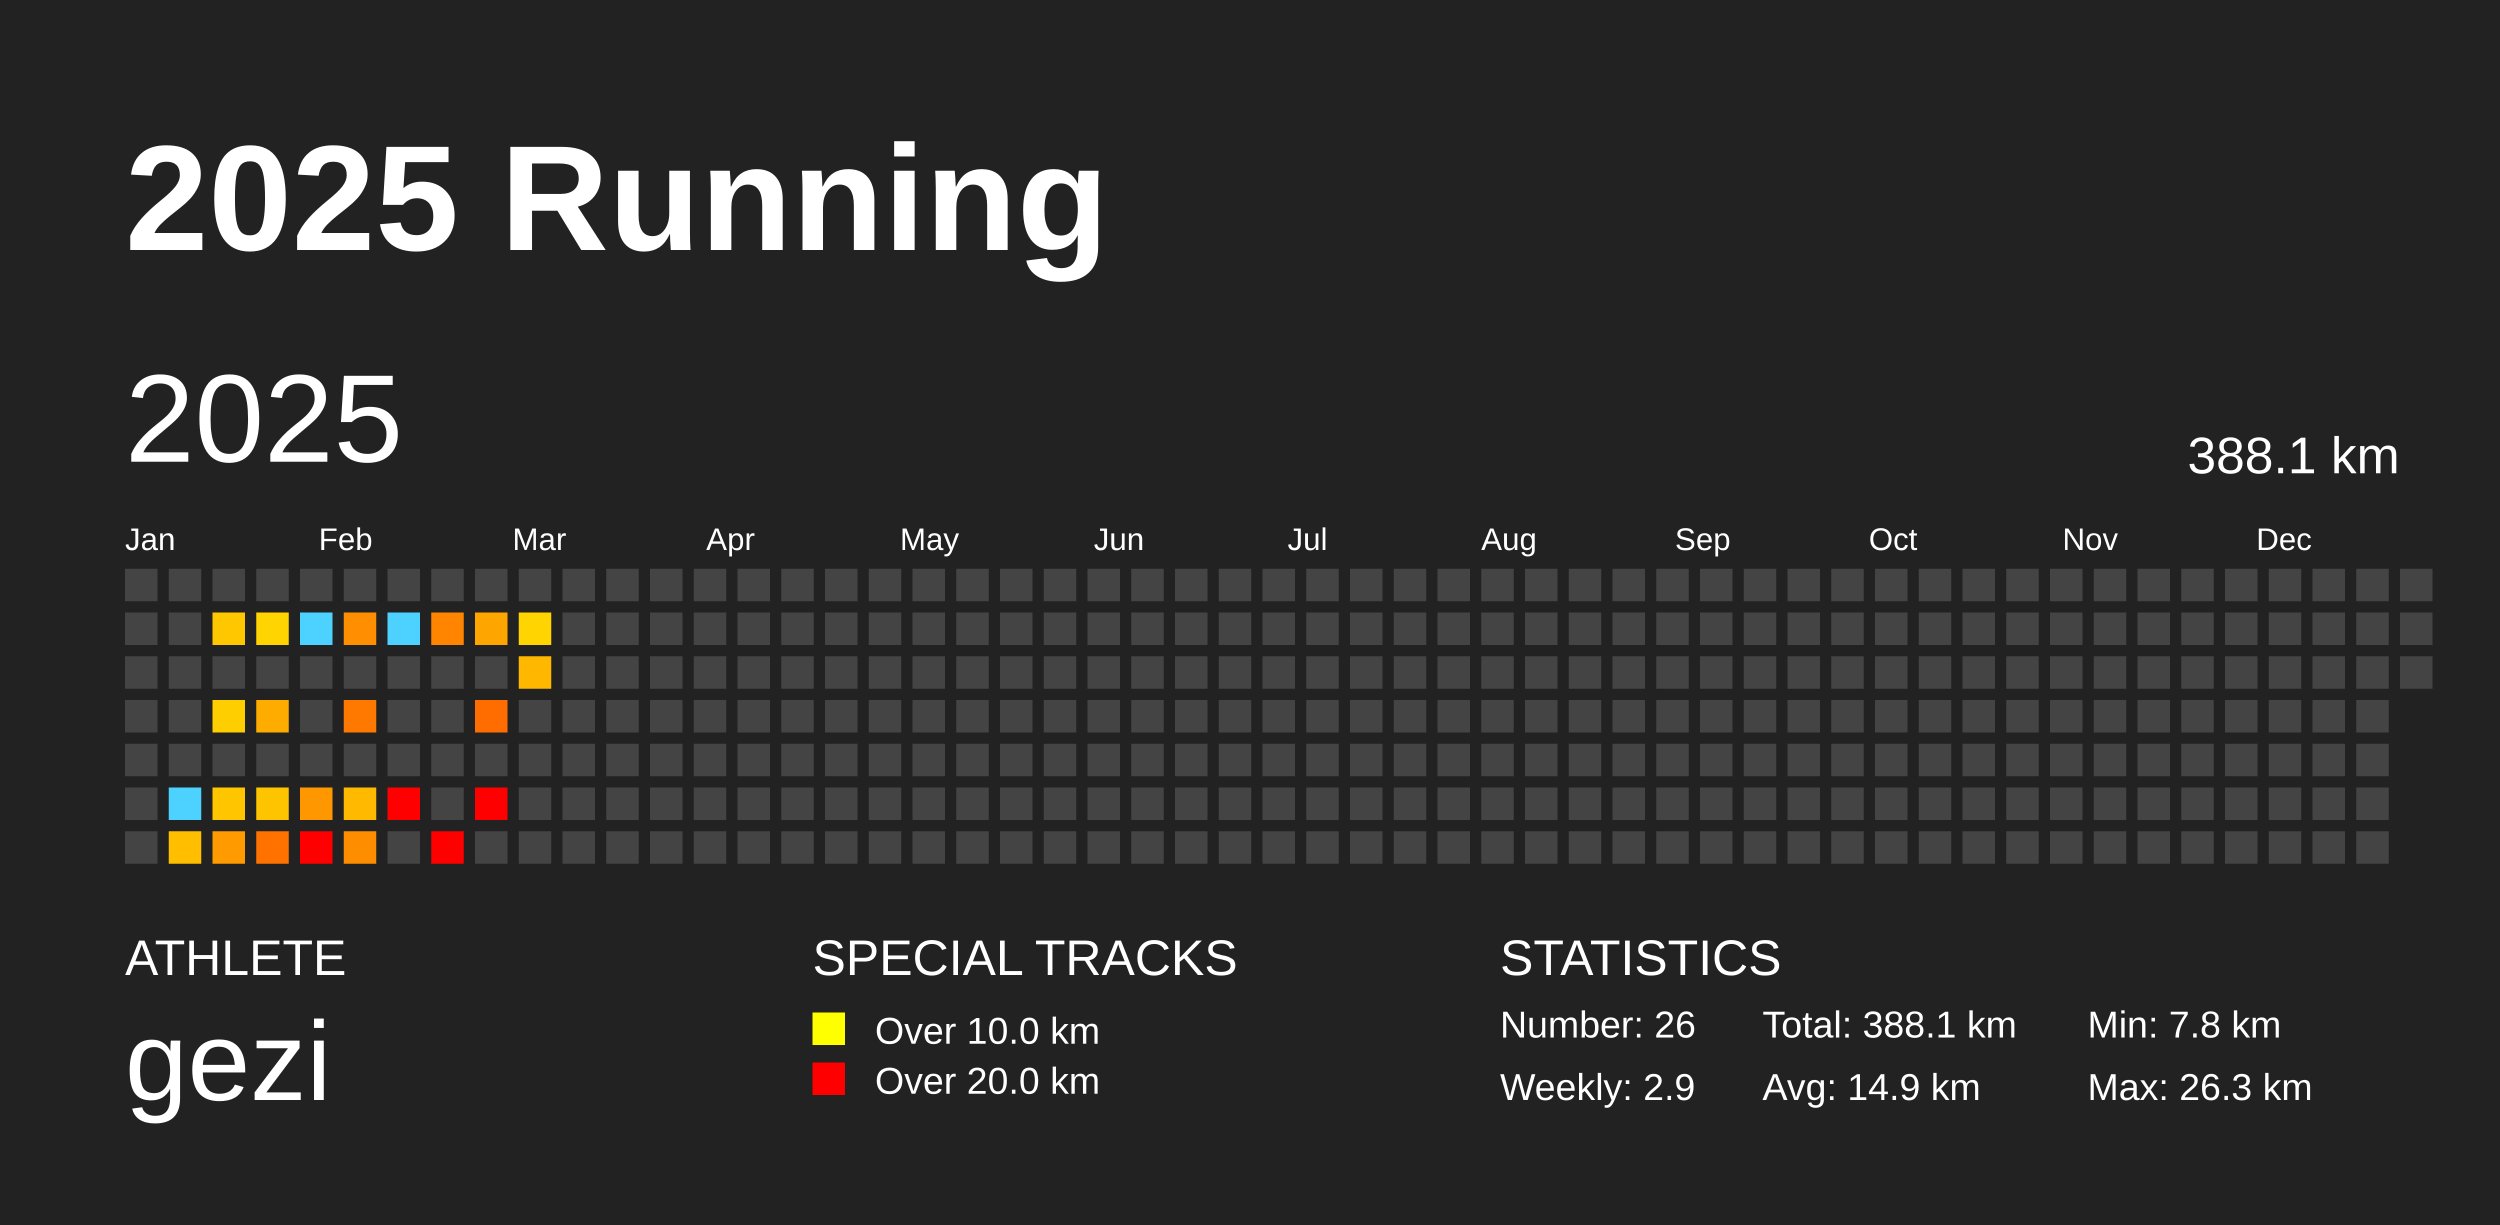
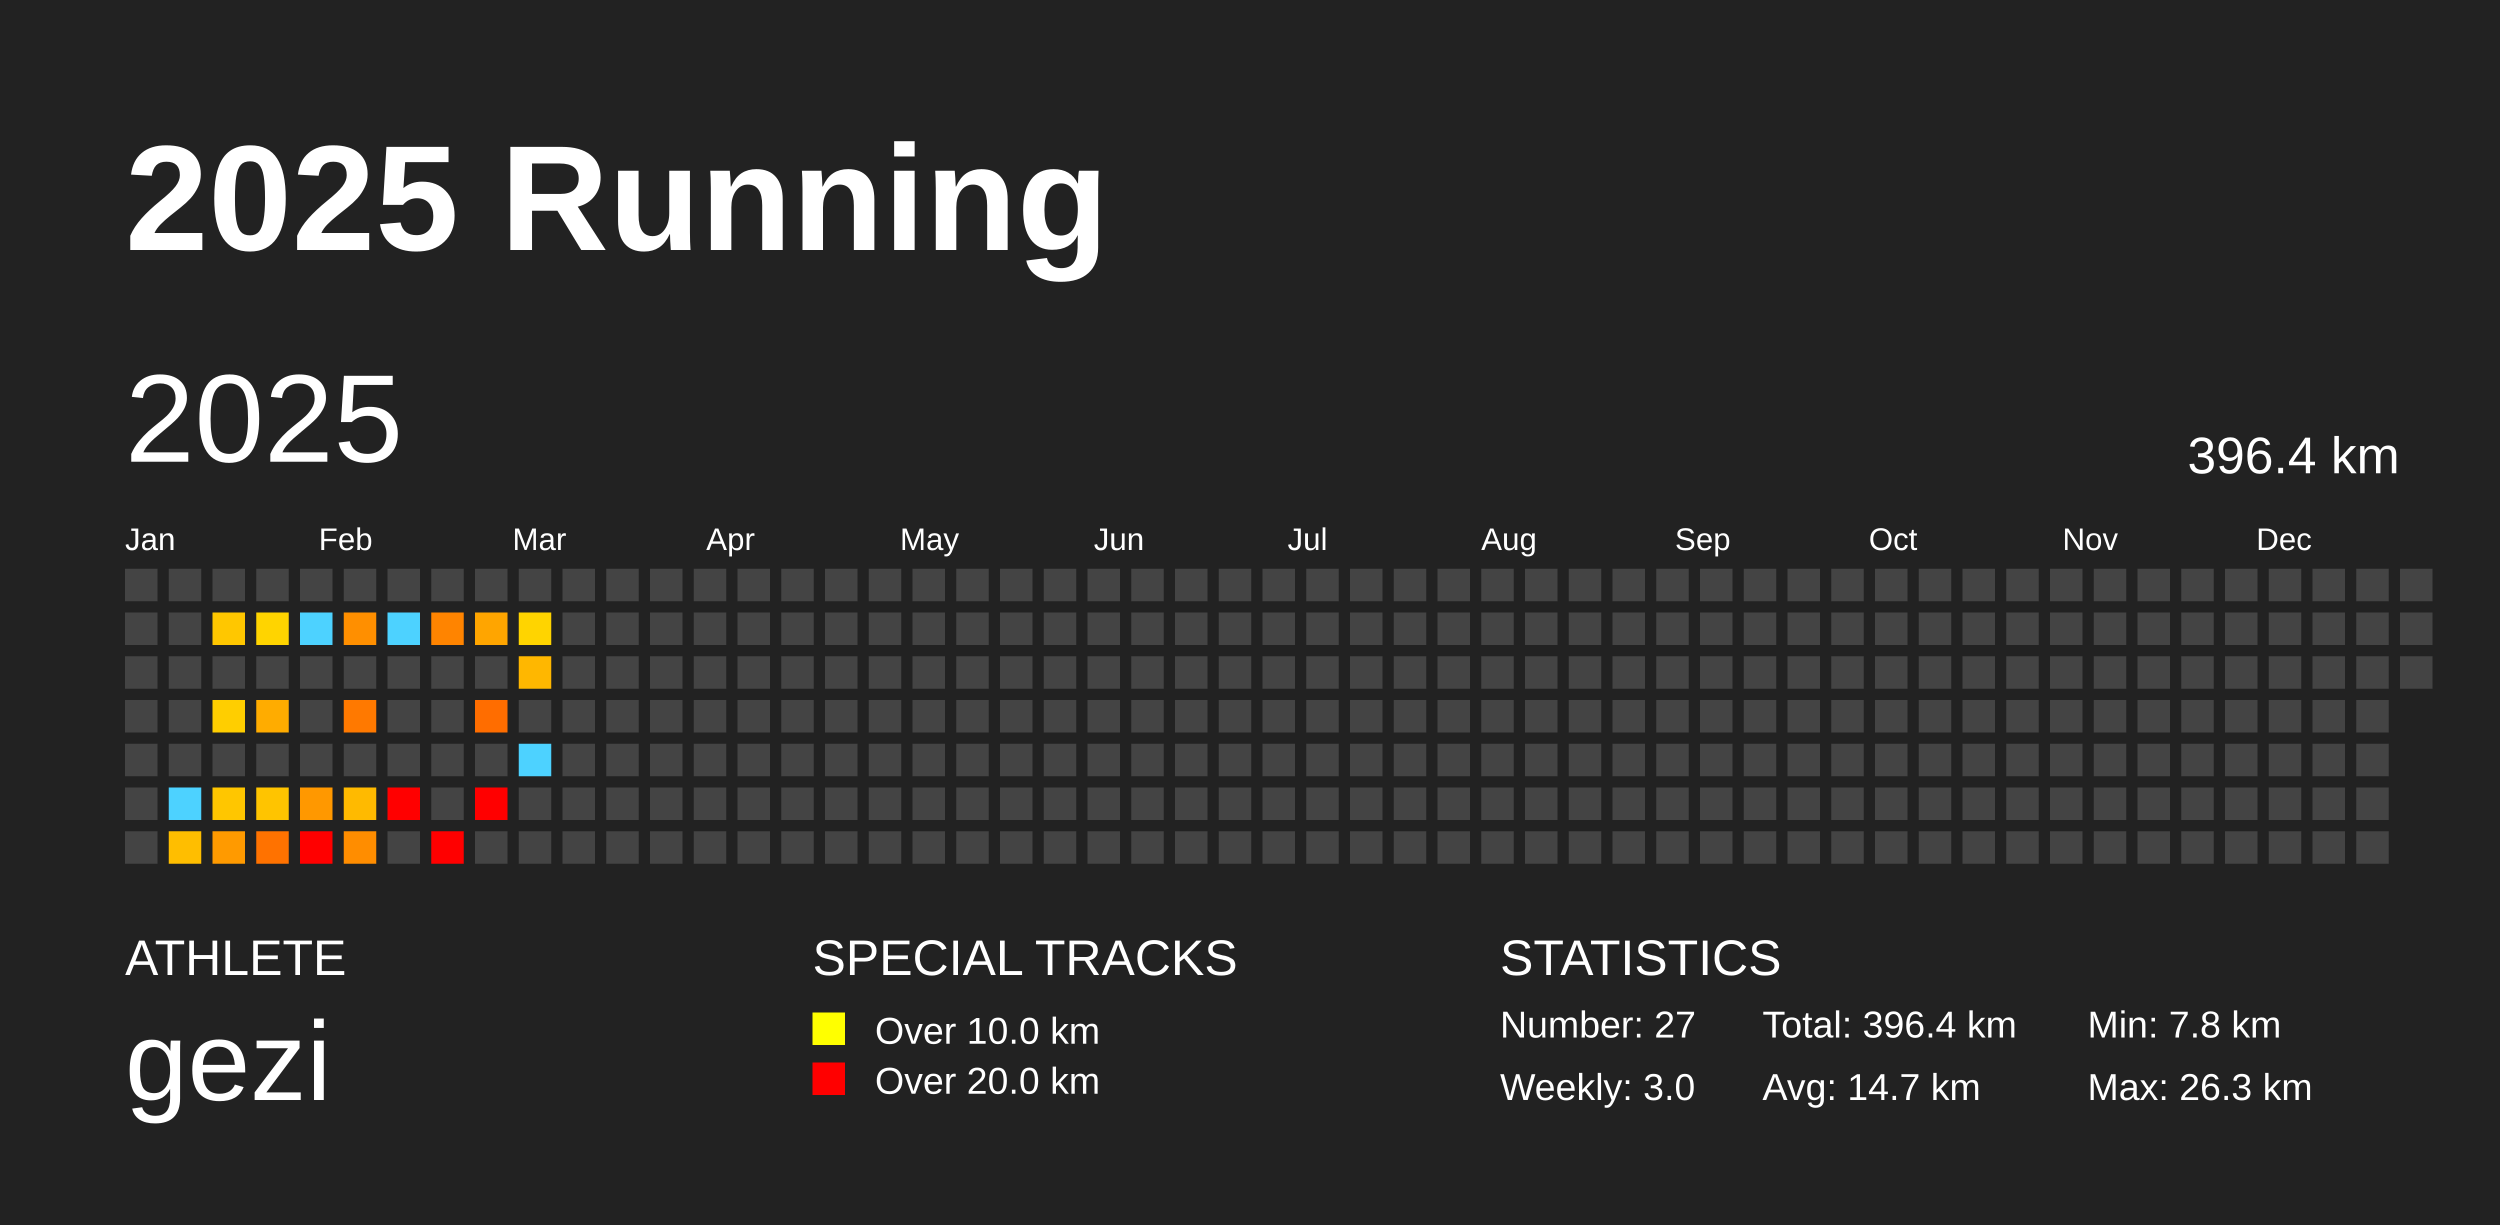
<svg xmlns="http://www.w3.org/2000/svg" baseProfile="full" height="98mm" version="1.1" viewBox="0,0,200,98" width="200mm">
  <defs />
  <rect fill="#222222" height="98" width="200" x="0" y="0" />
  <text fill="#FFFFFF" style="font-size:12px; font-family:Arial; font-weight:bold;" x="10" y="20">2025 Running</text>
  <text fill="#FFFFFF" style="font-size:4px; font-family:Arial" x="10" y="78">ATHLETE</text>
  <text fill="#FFFFFF" style="font-size:9px; font-family:Arial" x="10" y="88">gezi</text>
  <text fill="#FFFFFF" style="font-size:4px; font-family:Arial" x="65" y="78">SPECIAL TRACKS</text>
  <rect fill="yellow" height="2.6" width="2.6" x="65" y="81" />
  <text fill="#FFFFFF" style="font-size:3px; font-family:Arial" x="70" y="83.5">Over 10.0 km</text>
  <rect fill="red" height="2.6" width="2.6" x="65" y="85" />
  <text fill="#FFFFFF" style="font-size:3px; font-family:Arial" x="70" y="87.5">Over 20.0 km</text>
  <text fill="#FFFFFF" style="font-size:4px; font-family:Arial" x="120" y="78">STATISTICS</text>
-   <text fill="#FFFFFF" style="font-size:3px; font-family:Arial" x="120" y="83">Number: 26</text>
-   <text fill="#FFFFFF" style="font-size:3px; font-family:Arial" x="120" y="88">Weekly: 2.9</text>
-   <text fill="#FFFFFF" style="font-size:3px; font-family:Arial" x="141" y="83">Total: 388.1 km</text>
-   <text fill="#FFFFFF" style="font-size:3px; font-family:Arial" x="141" y="88">Avg: 14.9 km</text>
+   <text fill="#FFFFFF" style="font-size:3px; font-family:Arial" x="120" y="83">Number: 27</text>
+   <text fill="#FFFFFF" style="font-size:3px; font-family:Arial" x="120" y="88">Weekly: 3.0</text>
+   <text fill="#FFFFFF" style="font-size:3px; font-family:Arial" x="141" y="83">Total: 396.4 km</text>
+   <text fill="#FFFFFF" style="font-size:3px; font-family:Arial" x="141" y="88">Avg: 14.7 km</text>
  <text fill="#FFFFFF" style="font-size:3px; font-family:Arial" x="167" y="83">Min: 7.8 km</text>
  <text fill="#FFFFFF" style="font-size:3px; font-family:Arial" x="167" y="88">Max: 26.3 km</text>
  <text dominant-baseline="hanging" fill="#FFFFFF" style="font-size:10.0px; font-family:Arial;" x="10" y="30">2025</text>
-   <text dominant-baseline="hanging" fill="#FFFFFF" style="font-size:4.125px; font-family:Arial;" x="175" y="35">388.1 km</text>
+   <text dominant-baseline="hanging" fill="#FFFFFF" style="font-size:4.125px; font-family:Arial;" x="175" y="35">396.4 km</text>
  <text fill="#FFFFFF" style="font-size:2.5px; font-family:Arial" x="10.0" y="44">Jan</text>
  <text fill="#FFFFFF" style="font-size:2.5px; font-family:Arial" x="25.5" y="44">Feb</text>
  <text fill="#FFFFFF" style="font-size:2.5px; font-family:Arial" x="41.0" y="44">Mar</text>
  <text fill="#FFFFFF" style="font-size:2.5px; font-family:Arial" x="56.5" y="44">Apr</text>
  <text fill="#FFFFFF" style="font-size:2.5px; font-family:Arial" x="72.0" y="44">May</text>
  <text fill="#FFFFFF" style="font-size:2.5px; font-family:Arial" x="87.5" y="44">Jun</text>
  <text fill="#FFFFFF" style="font-size:2.5px; font-family:Arial" x="103.0" y="44">Jul</text>
  <text fill="#FFFFFF" style="font-size:2.5px; font-family:Arial" x="118.5" y="44">Aug</text>
  <text fill="#FFFFFF" style="font-size:2.5px; font-family:Arial" x="134.0" y="44">Sep</text>
  <text fill="#FFFFFF" style="font-size:2.5px; font-family:Arial" x="149.5" y="44">Oct</text>
  <text fill="#FFFFFF" style="font-size:2.5px; font-family:Arial" x="165.0" y="44">Nov</text>
  <text fill="#FFFFFF" style="font-size:2.5px; font-family:Arial" x="180.5" y="44">Dec</text>
  <rect fill="#444444" height="2.6" width="2.6" x="10.0" y="45.5" />
  <rect fill="#444444" height="2.6" width="2.6" x="10.0" y="49.0" />
  <rect fill="#444444" height="2.6" width="2.6" x="10.0" y="52.5" />
  <rect fill="#444444" height="2.6" width="2.6" x="10.0" y="56.0" />
  <rect fill="#444444" height="2.6" width="2.6" x="10.0" y="59.5" />
  <rect fill="#444444" height="2.6" width="2.6" x="10.0" y="63.0" />
  <rect fill="#444444" height="2.6" width="2.6" x="10.0" y="66.5" />
  <rect fill="#444444" height="2.6" width="2.6" x="13.5" y="45.5" />
  <rect fill="#444444" height="2.6" width="2.6" x="13.5" y="49.0" />
  <rect fill="#444444" height="2.6" width="2.6" x="13.5" y="52.5" />
  <rect fill="#444444" height="2.6" width="2.6" x="13.5" y="56.0" />
  <rect fill="#444444" height="2.6" width="2.6" x="13.5" y="59.5" />
  <rect fill="#4dd2ff" height="2.6" width="2.6" x="13.5" y="63.0" />
  <rect fill="#ffbe00" height="2.6" width="2.6" x="13.5" y="66.5" />
  <rect fill="#444444" height="2.6" width="2.6" x="17.0" y="45.5" />
  <rect fill="#ffc700" height="2.6" width="2.6" x="17.0" y="49.0" />
  <rect fill="#444444" height="2.6" width="2.6" x="17.0" y="52.5" />
  <rect fill="#ffce00" height="2.6" width="2.6" x="17.0" y="56.0" />
  <rect fill="#444444" height="2.6" width="2.6" x="17.0" y="59.5" />
  <rect fill="#ffc600" height="2.6" width="2.6" x="17.0" y="63.0" />
  <rect fill="#ff9a00" height="2.6" width="2.6" x="17.0" y="66.5" />
  <rect fill="#444444" height="2.6" width="2.6" x="20.5" y="45.5" />
  <rect fill="#ffd400" height="2.6" width="2.6" x="20.5" y="49.0" />
  <rect fill="#444444" height="2.6" width="2.6" x="20.5" y="52.5" />
  <rect fill="#ffac00" height="2.6" width="2.6" x="20.5" y="56.0" />
  <rect fill="#444444" height="2.6" width="2.6" x="20.5" y="59.5" />
  <rect fill="#ffc400" height="2.6" width="2.6" x="20.5" y="63.0" />
  <rect fill="#ff7200" height="2.6" width="2.6" x="20.5" y="66.5" />
  <rect fill="#444444" height="2.6" width="2.6" x="24.0" y="45.5" />
  <rect fill="#4dd2ff" height="2.6" width="2.6" x="24.0" y="49.0" />
  <rect fill="#444444" height="2.6" width="2.6" x="24.0" y="52.5" />
  <rect fill="#444444" height="2.6" width="2.6" x="24.0" y="56.0" />
  <rect fill="#444444" height="2.6" width="2.6" x="24.0" y="59.5" />
  <rect fill="#ff9800" height="2.6" width="2.6" x="24.0" y="63.0" />
  <rect fill="red" height="2.6" width="2.6" x="24.0" y="66.5" />
  <rect fill="#444444" height="2.6" width="2.6" x="27.5" y="45.5" />
  <rect fill="#ff8f00" height="2.6" width="2.6" x="27.5" y="49.0" />
  <rect fill="#444444" height="2.6" width="2.6" x="27.5" y="52.5" />
  <rect fill="#ff7900" height="2.6" width="2.6" x="27.5" y="56.0" />
  <rect fill="#444444" height="2.6" width="2.6" x="27.5" y="59.5" />
  <rect fill="#ffba00" height="2.6" width="2.6" x="27.5" y="63.0" />
  <rect fill="#ff8d00" height="2.6" width="2.6" x="27.5" y="66.5" />
  <rect fill="#444444" height="2.6" width="2.6" x="31.0" y="45.5" />
  <rect fill="#4dd2ff" height="2.6" width="2.6" x="31.0" y="49.0" />
  <rect fill="#444444" height="2.6" width="2.6" x="31.0" y="52.5" />
  <rect fill="#444444" height="2.6" width="2.6" x="31.0" y="56.0" />
  <rect fill="#444444" height="2.6" width="2.6" x="31.0" y="59.5" />
  <rect fill="red" height="2.6" width="2.6" x="31.0" y="63.0" />
  <rect fill="#444444" height="2.6" width="2.6" x="31.0" y="66.5" />
  <rect fill="#444444" height="2.6" width="2.6" x="34.5" y="45.5" />
  <rect fill="#ff8400" height="2.6" width="2.6" x="34.5" y="49.0" />
  <rect fill="#444444" height="2.6" width="2.6" x="34.5" y="52.5" />
  <rect fill="#444444" height="2.6" width="2.6" x="34.5" y="56.0" />
  <rect fill="#444444" height="2.6" width="2.6" x="34.5" y="59.5" />
  <rect fill="#444444" height="2.6" width="2.6" x="34.5" y="63.0" />
  <rect fill="red" height="2.6" width="2.6" x="34.5" y="66.5" />
  <rect fill="#444444" height="2.6" width="2.6" x="38.0" y="45.5" />
  <rect fill="#ffa500" height="2.6" width="2.6" x="38.0" y="49.0" />
  <rect fill="#444444" height="2.6" width="2.6" x="38.0" y="52.5" />
  <rect fill="#ff6d00" height="2.6" width="2.6" x="38.0" y="56.0" />
  <rect fill="#444444" height="2.6" width="2.6" x="38.0" y="59.5" />
  <rect fill="red" height="2.6" width="2.6" x="38.0" y="63.0" />
  <rect fill="#444444" height="2.6" width="2.6" x="38.0" y="66.5" />
  <rect fill="#444444" height="2.6" width="2.6" x="41.5" y="45.5" />
  <rect fill="#ffd400" height="2.6" width="2.6" x="41.5" y="49.0" />
  <rect fill="#ffb700" height="2.6" width="2.6" x="41.5" y="52.5" />
  <rect fill="#444444" height="2.6" width="2.6" x="41.5" y="56.0" />
-   <rect fill="#444444" height="2.6" width="2.6" x="41.5" y="59.5" />
+   <rect fill="#4dd2ff" height="2.6" width="2.6" x="41.5" y="59.5" />
  <rect fill="#444444" height="2.6" width="2.6" x="41.5" y="63.0" />
  <rect fill="#444444" height="2.6" width="2.6" x="41.5" y="66.5" />
  <rect fill="#444444" height="2.6" width="2.6" x="45.0" y="45.5" />
  <rect fill="#444444" height="2.6" width="2.6" x="45.0" y="49.0" />
  <rect fill="#444444" height="2.6" width="2.6" x="45.0" y="52.5" />
  <rect fill="#444444" height="2.6" width="2.6" x="45.0" y="56.0" />
  <rect fill="#444444" height="2.6" width="2.6" x="45.0" y="59.5" />
  <rect fill="#444444" height="2.6" width="2.6" x="45.0" y="63.0" />
  <rect fill="#444444" height="2.6" width="2.6" x="45.0" y="66.5" />
  <rect fill="#444444" height="2.6" width="2.6" x="48.5" y="45.5" />
  <rect fill="#444444" height="2.6" width="2.6" x="48.5" y="49.0" />
  <rect fill="#444444" height="2.6" width="2.6" x="48.5" y="52.5" />
  <rect fill="#444444" height="2.6" width="2.6" x="48.5" y="56.0" />
  <rect fill="#444444" height="2.6" width="2.6" x="48.5" y="59.5" />
  <rect fill="#444444" height="2.6" width="2.6" x="48.5" y="63.0" />
  <rect fill="#444444" height="2.6" width="2.6" x="48.5" y="66.5" />
  <rect fill="#444444" height="2.6" width="2.6" x="52.0" y="45.5" />
  <rect fill="#444444" height="2.6" width="2.6" x="52.0" y="49.0" />
  <rect fill="#444444" height="2.6" width="2.6" x="52.0" y="52.5" />
  <rect fill="#444444" height="2.6" width="2.6" x="52.0" y="56.0" />
  <rect fill="#444444" height="2.6" width="2.6" x="52.0" y="59.5" />
  <rect fill="#444444" height="2.6" width="2.6" x="52.0" y="63.0" />
  <rect fill="#444444" height="2.6" width="2.6" x="52.0" y="66.5" />
  <rect fill="#444444" height="2.6" width="2.6" x="55.5" y="45.5" />
  <rect fill="#444444" height="2.6" width="2.6" x="55.5" y="49.0" />
  <rect fill="#444444" height="2.6" width="2.6" x="55.5" y="52.5" />
  <rect fill="#444444" height="2.6" width="2.6" x="55.5" y="56.0" />
  <rect fill="#444444" height="2.6" width="2.6" x="55.5" y="59.5" />
  <rect fill="#444444" height="2.6" width="2.6" x="55.5" y="63.0" />
  <rect fill="#444444" height="2.6" width="2.6" x="55.5" y="66.5" />
  <rect fill="#444444" height="2.6" width="2.6" x="59.0" y="45.5" />
  <rect fill="#444444" height="2.6" width="2.6" x="59.0" y="49.0" />
  <rect fill="#444444" height="2.6" width="2.6" x="59.0" y="52.5" />
  <rect fill="#444444" height="2.6" width="2.6" x="59.0" y="56.0" />
  <rect fill="#444444" height="2.6" width="2.6" x="59.0" y="59.5" />
  <rect fill="#444444" height="2.6" width="2.6" x="59.0" y="63.0" />
  <rect fill="#444444" height="2.6" width="2.6" x="59.0" y="66.5" />
  <rect fill="#444444" height="2.6" width="2.6" x="62.5" y="45.5" />
  <rect fill="#444444" height="2.6" width="2.6" x="62.5" y="49.0" />
  <rect fill="#444444" height="2.6" width="2.6" x="62.5" y="52.5" />
  <rect fill="#444444" height="2.6" width="2.6" x="62.5" y="56.0" />
  <rect fill="#444444" height="2.6" width="2.6" x="62.5" y="59.5" />
  <rect fill="#444444" height="2.6" width="2.6" x="62.5" y="63.0" />
  <rect fill="#444444" height="2.6" width="2.6" x="62.5" y="66.5" />
  <rect fill="#444444" height="2.6" width="2.6" x="66.0" y="45.5" />
  <rect fill="#444444" height="2.6" width="2.6" x="66.0" y="49.0" />
  <rect fill="#444444" height="2.6" width="2.6" x="66.0" y="52.5" />
  <rect fill="#444444" height="2.6" width="2.6" x="66.0" y="56.0" />
  <rect fill="#444444" height="2.6" width="2.6" x="66.0" y="59.5" />
  <rect fill="#444444" height="2.6" width="2.6" x="66.0" y="63.0" />
  <rect fill="#444444" height="2.6" width="2.6" x="66.0" y="66.5" />
  <rect fill="#444444" height="2.6" width="2.6" x="69.5" y="45.5" />
  <rect fill="#444444" height="2.6" width="2.6" x="69.5" y="49.0" />
  <rect fill="#444444" height="2.6" width="2.6" x="69.5" y="52.5" />
  <rect fill="#444444" height="2.6" width="2.6" x="69.5" y="56.0" />
  <rect fill="#444444" height="2.6" width="2.6" x="69.5" y="59.5" />
  <rect fill="#444444" height="2.6" width="2.6" x="69.5" y="63.0" />
  <rect fill="#444444" height="2.6" width="2.6" x="69.5" y="66.5" />
  <rect fill="#444444" height="2.6" width="2.6" x="73.0" y="45.5" />
  <rect fill="#444444" height="2.6" width="2.6" x="73.0" y="49.0" />
  <rect fill="#444444" height="2.6" width="2.6" x="73.0" y="52.5" />
  <rect fill="#444444" height="2.6" width="2.6" x="73.0" y="56.0" />
  <rect fill="#444444" height="2.6" width="2.6" x="73.0" y="59.5" />
  <rect fill="#444444" height="2.6" width="2.6" x="73.0" y="63.0" />
  <rect fill="#444444" height="2.6" width="2.6" x="73.0" y="66.5" />
  <rect fill="#444444" height="2.6" width="2.6" x="76.5" y="45.5" />
  <rect fill="#444444" height="2.6" width="2.6" x="76.5" y="49.0" />
  <rect fill="#444444" height="2.6" width="2.6" x="76.5" y="52.5" />
  <rect fill="#444444" height="2.6" width="2.6" x="76.5" y="56.0" />
  <rect fill="#444444" height="2.6" width="2.6" x="76.5" y="59.5" />
  <rect fill="#444444" height="2.6" width="2.6" x="76.5" y="63.0" />
  <rect fill="#444444" height="2.6" width="2.6" x="76.5" y="66.5" />
  <rect fill="#444444" height="2.6" width="2.6" x="80.0" y="45.5" />
  <rect fill="#444444" height="2.6" width="2.6" x="80.0" y="49.0" />
  <rect fill="#444444" height="2.6" width="2.6" x="80.0" y="52.5" />
  <rect fill="#444444" height="2.6" width="2.6" x="80.0" y="56.0" />
  <rect fill="#444444" height="2.6" width="2.6" x="80.0" y="59.5" />
  <rect fill="#444444" height="2.6" width="2.6" x="80.0" y="63.0" />
  <rect fill="#444444" height="2.6" width="2.6" x="80.0" y="66.5" />
  <rect fill="#444444" height="2.6" width="2.6" x="83.5" y="45.5" />
  <rect fill="#444444" height="2.6" width="2.6" x="83.5" y="49.0" />
  <rect fill="#444444" height="2.6" width="2.6" x="83.5" y="52.5" />
  <rect fill="#444444" height="2.6" width="2.6" x="83.5" y="56.0" />
  <rect fill="#444444" height="2.6" width="2.6" x="83.5" y="59.5" />
  <rect fill="#444444" height="2.6" width="2.6" x="83.5" y="63.0" />
  <rect fill="#444444" height="2.6" width="2.6" x="83.5" y="66.5" />
  <rect fill="#444444" height="2.6" width="2.6" x="87.0" y="45.5" />
  <rect fill="#444444" height="2.6" width="2.6" x="87.0" y="49.0" />
  <rect fill="#444444" height="2.6" width="2.6" x="87.0" y="52.5" />
  <rect fill="#444444" height="2.6" width="2.6" x="87.0" y="56.0" />
  <rect fill="#444444" height="2.6" width="2.6" x="87.0" y="59.5" />
  <rect fill="#444444" height="2.6" width="2.6" x="87.0" y="63.0" />
  <rect fill="#444444" height="2.6" width="2.6" x="87.0" y="66.5" />
  <rect fill="#444444" height="2.6" width="2.6" x="90.5" y="45.5" />
  <rect fill="#444444" height="2.6" width="2.6" x="90.5" y="49.0" />
  <rect fill="#444444" height="2.6" width="2.6" x="90.5" y="52.5" />
  <rect fill="#444444" height="2.6" width="2.6" x="90.5" y="56.0" />
  <rect fill="#444444" height="2.6" width="2.6" x="90.5" y="59.5" />
  <rect fill="#444444" height="2.6" width="2.6" x="90.5" y="63.0" />
  <rect fill="#444444" height="2.6" width="2.6" x="90.5" y="66.5" />
  <rect fill="#444444" height="2.6" width="2.6" x="94.0" y="45.5" />
  <rect fill="#444444" height="2.6" width="2.6" x="94.0" y="49.0" />
  <rect fill="#444444" height="2.6" width="2.6" x="94.0" y="52.5" />
  <rect fill="#444444" height="2.6" width="2.6" x="94.0" y="56.0" />
  <rect fill="#444444" height="2.6" width="2.6" x="94.0" y="59.5" />
  <rect fill="#444444" height="2.6" width="2.6" x="94.0" y="63.0" />
  <rect fill="#444444" height="2.6" width="2.6" x="94.0" y="66.5" />
  <rect fill="#444444" height="2.6" width="2.6" x="97.5" y="45.5" />
  <rect fill="#444444" height="2.6" width="2.6" x="97.5" y="49.0" />
  <rect fill="#444444" height="2.6" width="2.6" x="97.5" y="52.5" />
  <rect fill="#444444" height="2.6" width="2.6" x="97.5" y="56.0" />
  <rect fill="#444444" height="2.6" width="2.6" x="97.5" y="59.5" />
  <rect fill="#444444" height="2.6" width="2.6" x="97.5" y="63.0" />
  <rect fill="#444444" height="2.6" width="2.6" x="97.5" y="66.5" />
  <rect fill="#444444" height="2.6" width="2.6" x="101.0" y="45.5" />
  <rect fill="#444444" height="2.6" width="2.6" x="101.0" y="49.0" />
  <rect fill="#444444" height="2.6" width="2.6" x="101.0" y="52.5" />
  <rect fill="#444444" height="2.6" width="2.6" x="101.0" y="56.0" />
  <rect fill="#444444" height="2.6" width="2.6" x="101.0" y="59.5" />
  <rect fill="#444444" height="2.6" width="2.6" x="101.0" y="63.0" />
  <rect fill="#444444" height="2.6" width="2.6" x="101.0" y="66.5" />
  <rect fill="#444444" height="2.6" width="2.6" x="104.5" y="45.5" />
  <rect fill="#444444" height="2.6" width="2.6" x="104.5" y="49.0" />
  <rect fill="#444444" height="2.6" width="2.6" x="104.5" y="52.5" />
  <rect fill="#444444" height="2.6" width="2.6" x="104.5" y="56.0" />
  <rect fill="#444444" height="2.6" width="2.6" x="104.5" y="59.5" />
  <rect fill="#444444" height="2.6" width="2.6" x="104.5" y="63.0" />
  <rect fill="#444444" height="2.6" width="2.6" x="104.5" y="66.5" />
  <rect fill="#444444" height="2.6" width="2.6" x="108.0" y="45.5" />
  <rect fill="#444444" height="2.6" width="2.6" x="108.0" y="49.0" />
  <rect fill="#444444" height="2.6" width="2.6" x="108.0" y="52.5" />
  <rect fill="#444444" height="2.6" width="2.6" x="108.0" y="56.0" />
  <rect fill="#444444" height="2.6" width="2.6" x="108.0" y="59.5" />
  <rect fill="#444444" height="2.6" width="2.6" x="108.0" y="63.0" />
  <rect fill="#444444" height="2.6" width="2.6" x="108.0" y="66.5" />
  <rect fill="#444444" height="2.6" width="2.6" x="111.5" y="45.5" />
  <rect fill="#444444" height="2.6" width="2.6" x="111.5" y="49.0" />
  <rect fill="#444444" height="2.6" width="2.6" x="111.5" y="52.5" />
  <rect fill="#444444" height="2.6" width="2.6" x="111.5" y="56.0" />
  <rect fill="#444444" height="2.6" width="2.6" x="111.5" y="59.5" />
  <rect fill="#444444" height="2.6" width="2.6" x="111.5" y="63.0" />
  <rect fill="#444444" height="2.6" width="2.6" x="111.5" y="66.5" />
  <rect fill="#444444" height="2.6" width="2.6" x="115.0" y="45.5" />
  <rect fill="#444444" height="2.6" width="2.6" x="115.0" y="49.0" />
  <rect fill="#444444" height="2.6" width="2.6" x="115.0" y="52.5" />
  <rect fill="#444444" height="2.6" width="2.6" x="115.0" y="56.0" />
  <rect fill="#444444" height="2.6" width="2.6" x="115.0" y="59.5" />
  <rect fill="#444444" height="2.6" width="2.6" x="115.0" y="63.0" />
  <rect fill="#444444" height="2.6" width="2.6" x="115.0" y="66.5" />
  <rect fill="#444444" height="2.6" width="2.6" x="118.5" y="45.5" />
  <rect fill="#444444" height="2.6" width="2.6" x="118.5" y="49.0" />
  <rect fill="#444444" height="2.6" width="2.6" x="118.5" y="52.5" />
  <rect fill="#444444" height="2.6" width="2.6" x="118.5" y="56.0" />
  <rect fill="#444444" height="2.6" width="2.6" x="118.5" y="59.5" />
  <rect fill="#444444" height="2.6" width="2.6" x="118.5" y="63.0" />
  <rect fill="#444444" height="2.6" width="2.6" x="118.5" y="66.5" />
  <rect fill="#444444" height="2.6" width="2.6" x="122.0" y="45.5" />
  <rect fill="#444444" height="2.6" width="2.6" x="122.0" y="49.0" />
  <rect fill="#444444" height="2.6" width="2.6" x="122.0" y="52.5" />
  <rect fill="#444444" height="2.6" width="2.6" x="122.0" y="56.0" />
  <rect fill="#444444" height="2.6" width="2.6" x="122.0" y="59.5" />
  <rect fill="#444444" height="2.6" width="2.6" x="122.0" y="63.0" />
  <rect fill="#444444" height="2.6" width="2.6" x="122.0" y="66.5" />
  <rect fill="#444444" height="2.6" width="2.6" x="125.5" y="45.5" />
  <rect fill="#444444" height="2.6" width="2.6" x="125.5" y="49.0" />
  <rect fill="#444444" height="2.6" width="2.6" x="125.5" y="52.5" />
  <rect fill="#444444" height="2.6" width="2.6" x="125.5" y="56.0" />
  <rect fill="#444444" height="2.6" width="2.6" x="125.5" y="59.5" />
  <rect fill="#444444" height="2.6" width="2.6" x="125.5" y="63.0" />
  <rect fill="#444444" height="2.6" width="2.6" x="125.5" y="66.5" />
  <rect fill="#444444" height="2.6" width="2.6" x="129.0" y="45.5" />
  <rect fill="#444444" height="2.6" width="2.6" x="129.0" y="49.0" />
  <rect fill="#444444" height="2.6" width="2.6" x="129.0" y="52.5" />
  <rect fill="#444444" height="2.6" width="2.6" x="129.0" y="56.0" />
  <rect fill="#444444" height="2.6" width="2.6" x="129.0" y="59.5" />
  <rect fill="#444444" height="2.6" width="2.6" x="129.0" y="63.0" />
  <rect fill="#444444" height="2.6" width="2.6" x="129.0" y="66.5" />
  <rect fill="#444444" height="2.6" width="2.6" x="132.5" y="45.5" />
  <rect fill="#444444" height="2.6" width="2.6" x="132.5" y="49.0" />
  <rect fill="#444444" height="2.6" width="2.6" x="132.5" y="52.5" />
  <rect fill="#444444" height="2.6" width="2.6" x="132.5" y="56.0" />
  <rect fill="#444444" height="2.6" width="2.6" x="132.5" y="59.5" />
  <rect fill="#444444" height="2.6" width="2.6" x="132.5" y="63.0" />
  <rect fill="#444444" height="2.6" width="2.6" x="132.5" y="66.5" />
  <rect fill="#444444" height="2.6" width="2.6" x="136.0" y="45.5" />
  <rect fill="#444444" height="2.6" width="2.6" x="136.0" y="49.0" />
  <rect fill="#444444" height="2.6" width="2.6" x="136.0" y="52.5" />
  <rect fill="#444444" height="2.6" width="2.6" x="136.0" y="56.0" />
  <rect fill="#444444" height="2.6" width="2.6" x="136.0" y="59.5" />
  <rect fill="#444444" height="2.6" width="2.6" x="136.0" y="63.0" />
  <rect fill="#444444" height="2.6" width="2.6" x="136.0" y="66.5" />
  <rect fill="#444444" height="2.6" width="2.6" x="139.5" y="45.5" />
  <rect fill="#444444" height="2.6" width="2.6" x="139.5" y="49.0" />
  <rect fill="#444444" height="2.6" width="2.6" x="139.5" y="52.5" />
  <rect fill="#444444" height="2.6" width="2.6" x="139.5" y="56.0" />
  <rect fill="#444444" height="2.6" width="2.6" x="139.5" y="59.5" />
  <rect fill="#444444" height="2.6" width="2.6" x="139.5" y="63.0" />
  <rect fill="#444444" height="2.6" width="2.6" x="139.5" y="66.5" />
  <rect fill="#444444" height="2.6" width="2.6" x="143.0" y="45.5" />
  <rect fill="#444444" height="2.6" width="2.6" x="143.0" y="49.0" />
  <rect fill="#444444" height="2.6" width="2.6" x="143.0" y="52.5" />
  <rect fill="#444444" height="2.6" width="2.6" x="143.0" y="56.0" />
  <rect fill="#444444" height="2.6" width="2.6" x="143.0" y="59.5" />
  <rect fill="#444444" height="2.6" width="2.6" x="143.0" y="63.0" />
  <rect fill="#444444" height="2.6" width="2.6" x="143.0" y="66.5" />
  <rect fill="#444444" height="2.6" width="2.6" x="146.5" y="45.5" />
  <rect fill="#444444" height="2.6" width="2.6" x="146.5" y="49.0" />
  <rect fill="#444444" height="2.6" width="2.6" x="146.5" y="52.5" />
  <rect fill="#444444" height="2.6" width="2.6" x="146.5" y="56.0" />
  <rect fill="#444444" height="2.6" width="2.6" x="146.5" y="59.5" />
  <rect fill="#444444" height="2.6" width="2.6" x="146.5" y="63.0" />
  <rect fill="#444444" height="2.6" width="2.6" x="146.5" y="66.5" />
  <rect fill="#444444" height="2.6" width="2.6" x="150.0" y="45.5" />
  <rect fill="#444444" height="2.6" width="2.6" x="150.0" y="49.0" />
  <rect fill="#444444" height="2.6" width="2.6" x="150.0" y="52.5" />
  <rect fill="#444444" height="2.6" width="2.6" x="150.0" y="56.0" />
  <rect fill="#444444" height="2.6" width="2.6" x="150.0" y="59.5" />
  <rect fill="#444444" height="2.6" width="2.6" x="150.0" y="63.0" />
  <rect fill="#444444" height="2.6" width="2.6" x="150.0" y="66.5" />
  <rect fill="#444444" height="2.6" width="2.6" x="153.5" y="45.5" />
  <rect fill="#444444" height="2.6" width="2.6" x="153.5" y="49.0" />
  <rect fill="#444444" height="2.6" width="2.6" x="153.5" y="52.5" />
  <rect fill="#444444" height="2.6" width="2.6" x="153.5" y="56.0" />
  <rect fill="#444444" height="2.6" width="2.6" x="153.5" y="59.5" />
  <rect fill="#444444" height="2.6" width="2.6" x="153.5" y="63.0" />
  <rect fill="#444444" height="2.6" width="2.6" x="153.5" y="66.5" />
  <rect fill="#444444" height="2.6" width="2.6" x="157.0" y="45.5" />
  <rect fill="#444444" height="2.6" width="2.6" x="157.0" y="49.0" />
  <rect fill="#444444" height="2.6" width="2.6" x="157.0" y="52.5" />
  <rect fill="#444444" height="2.6" width="2.6" x="157.0" y="56.0" />
  <rect fill="#444444" height="2.6" width="2.6" x="157.0" y="59.5" />
  <rect fill="#444444" height="2.6" width="2.6" x="157.0" y="63.0" />
  <rect fill="#444444" height="2.6" width="2.6" x="157.0" y="66.5" />
  <rect fill="#444444" height="2.6" width="2.6" x="160.5" y="45.5" />
  <rect fill="#444444" height="2.6" width="2.6" x="160.5" y="49.0" />
  <rect fill="#444444" height="2.6" width="2.6" x="160.5" y="52.5" />
  <rect fill="#444444" height="2.6" width="2.6" x="160.5" y="56.0" />
  <rect fill="#444444" height="2.6" width="2.6" x="160.5" y="59.5" />
  <rect fill="#444444" height="2.6" width="2.6" x="160.5" y="63.0" />
  <rect fill="#444444" height="2.6" width="2.6" x="160.5" y="66.5" />
  <rect fill="#444444" height="2.6" width="2.6" x="164.0" y="45.5" />
  <rect fill="#444444" height="2.6" width="2.6" x="164.0" y="49.0" />
  <rect fill="#444444" height="2.6" width="2.6" x="164.0" y="52.5" />
  <rect fill="#444444" height="2.6" width="2.6" x="164.0" y="56.0" />
  <rect fill="#444444" height="2.6" width="2.6" x="164.0" y="59.5" />
  <rect fill="#444444" height="2.6" width="2.6" x="164.0" y="63.0" />
  <rect fill="#444444" height="2.6" width="2.6" x="164.0" y="66.5" />
  <rect fill="#444444" height="2.6" width="2.6" x="167.5" y="45.5" />
  <rect fill="#444444" height="2.6" width="2.6" x="167.5" y="49.0" />
  <rect fill="#444444" height="2.6" width="2.6" x="167.5" y="52.5" />
  <rect fill="#444444" height="2.6" width="2.6" x="167.5" y="56.0" />
  <rect fill="#444444" height="2.6" width="2.6" x="167.5" y="59.5" />
  <rect fill="#444444" height="2.6" width="2.6" x="167.5" y="63.0" />
  <rect fill="#444444" height="2.6" width="2.6" x="167.5" y="66.5" />
  <rect fill="#444444" height="2.6" width="2.6" x="171.0" y="45.5" />
  <rect fill="#444444" height="2.6" width="2.6" x="171.0" y="49.0" />
  <rect fill="#444444" height="2.6" width="2.6" x="171.0" y="52.5" />
  <rect fill="#444444" height="2.6" width="2.6" x="171.0" y="56.0" />
  <rect fill="#444444" height="2.6" width="2.6" x="171.0" y="59.5" />
  <rect fill="#444444" height="2.6" width="2.6" x="171.0" y="63.0" />
  <rect fill="#444444" height="2.6" width="2.6" x="171.0" y="66.5" />
  <rect fill="#444444" height="2.6" width="2.6" x="174.5" y="45.5" />
  <rect fill="#444444" height="2.6" width="2.6" x="174.5" y="49.0" />
  <rect fill="#444444" height="2.6" width="2.6" x="174.5" y="52.5" />
  <rect fill="#444444" height="2.6" width="2.6" x="174.5" y="56.0" />
  <rect fill="#444444" height="2.6" width="2.6" x="174.5" y="59.5" />
  <rect fill="#444444" height="2.6" width="2.6" x="174.5" y="63.0" />
  <rect fill="#444444" height="2.6" width="2.6" x="174.5" y="66.5" />
  <rect fill="#444444" height="2.6" width="2.6" x="178.0" y="45.5" />
  <rect fill="#444444" height="2.6" width="2.6" x="178.0" y="49.0" />
  <rect fill="#444444" height="2.6" width="2.6" x="178.0" y="52.5" />
  <rect fill="#444444" height="2.6" width="2.6" x="178.0" y="56.0" />
  <rect fill="#444444" height="2.6" width="2.6" x="178.0" y="59.5" />
  <rect fill="#444444" height="2.6" width="2.6" x="178.0" y="63.0" />
  <rect fill="#444444" height="2.6" width="2.6" x="178.0" y="66.5" />
  <rect fill="#444444" height="2.6" width="2.6" x="181.5" y="45.5" />
  <rect fill="#444444" height="2.6" width="2.6" x="181.5" y="49.0" />
  <rect fill="#444444" height="2.6" width="2.6" x="181.5" y="52.5" />
  <rect fill="#444444" height="2.6" width="2.6" x="181.5" y="56.0" />
  <rect fill="#444444" height="2.6" width="2.6" x="181.5" y="59.5" />
  <rect fill="#444444" height="2.6" width="2.6" x="181.5" y="63.0" />
  <rect fill="#444444" height="2.6" width="2.6" x="181.5" y="66.5" />
  <rect fill="#444444" height="2.6" width="2.6" x="185.0" y="45.5" />
  <rect fill="#444444" height="2.6" width="2.6" x="185.0" y="49.0" />
  <rect fill="#444444" height="2.6" width="2.6" x="185.0" y="52.5" />
  <rect fill="#444444" height="2.6" width="2.6" x="185.0" y="56.0" />
  <rect fill="#444444" height="2.6" width="2.6" x="185.0" y="59.5" />
  <rect fill="#444444" height="2.6" width="2.6" x="185.0" y="63.0" />
  <rect fill="#444444" height="2.6" width="2.6" x="185.0" y="66.5" />
  <rect fill="#444444" height="2.6" width="2.6" x="188.5" y="45.5" />
  <rect fill="#444444" height="2.6" width="2.6" x="188.5" y="49.0" />
  <rect fill="#444444" height="2.6" width="2.6" x="188.5" y="52.5" />
  <rect fill="#444444" height="2.6" width="2.6" x="188.5" y="56.0" />
  <rect fill="#444444" height="2.6" width="2.6" x="188.5" y="59.5" />
  <rect fill="#444444" height="2.6" width="2.6" x="188.5" y="63.0" />
  <rect fill="#444444" height="2.6" width="2.6" x="188.5" y="66.5" />
  <rect fill="#444444" height="2.6" width="2.6" x="192.0" y="45.5" />
  <rect fill="#444444" height="2.6" width="2.6" x="192.0" y="49.0" />
  <rect fill="#444444" height="2.6" width="2.6" x="192.0" y="52.5" />
</svg>
